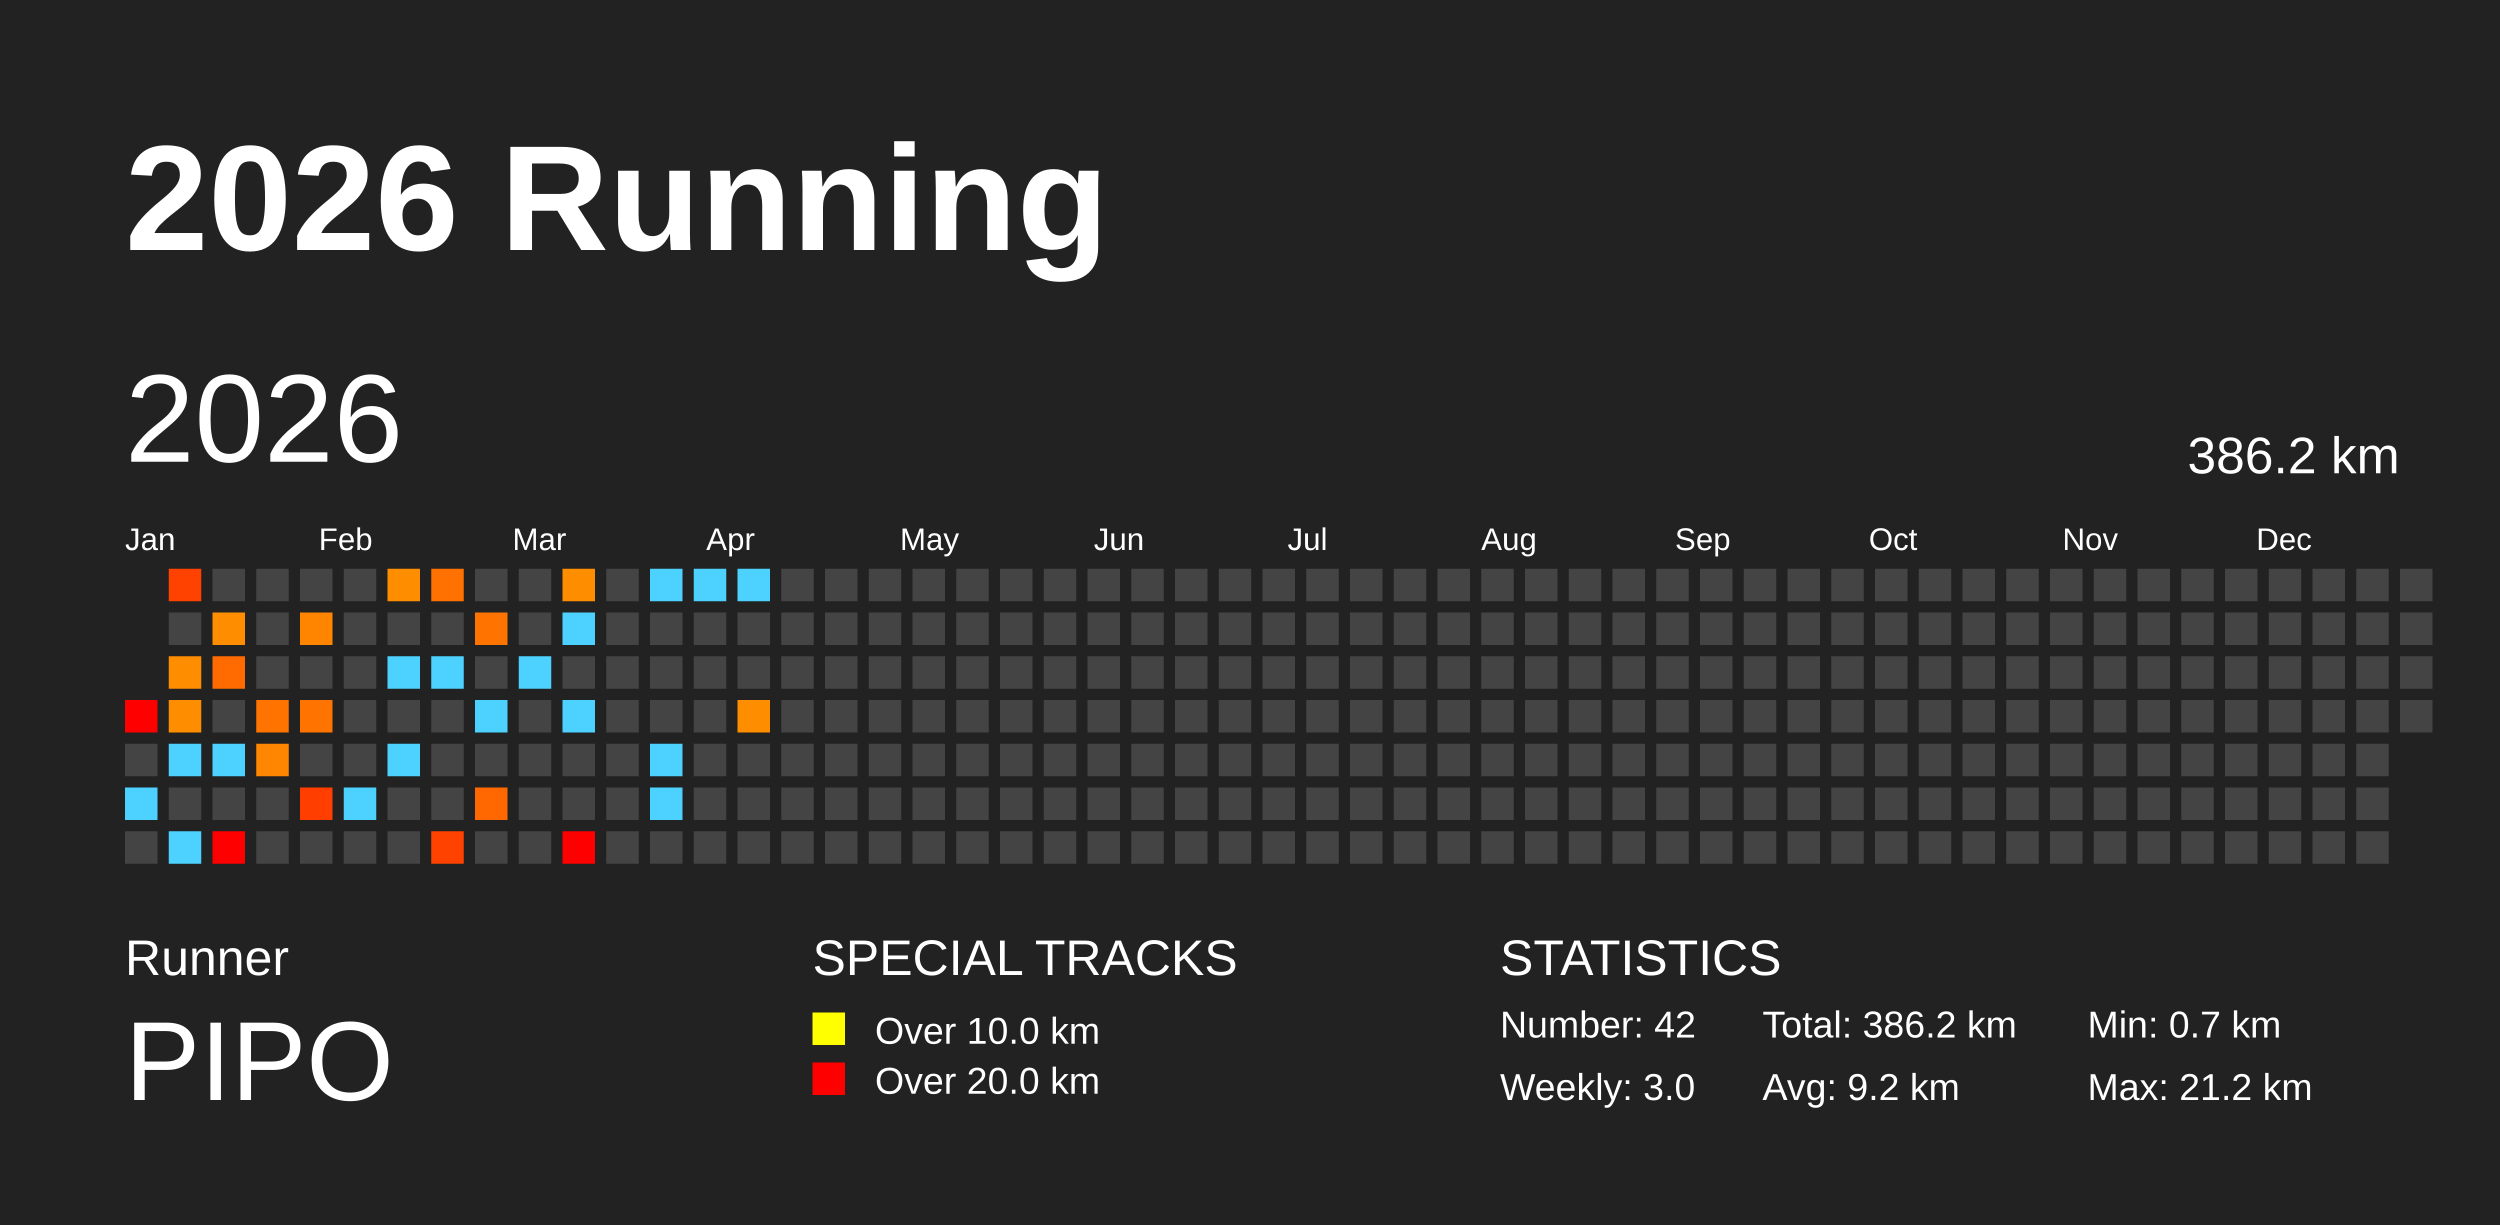
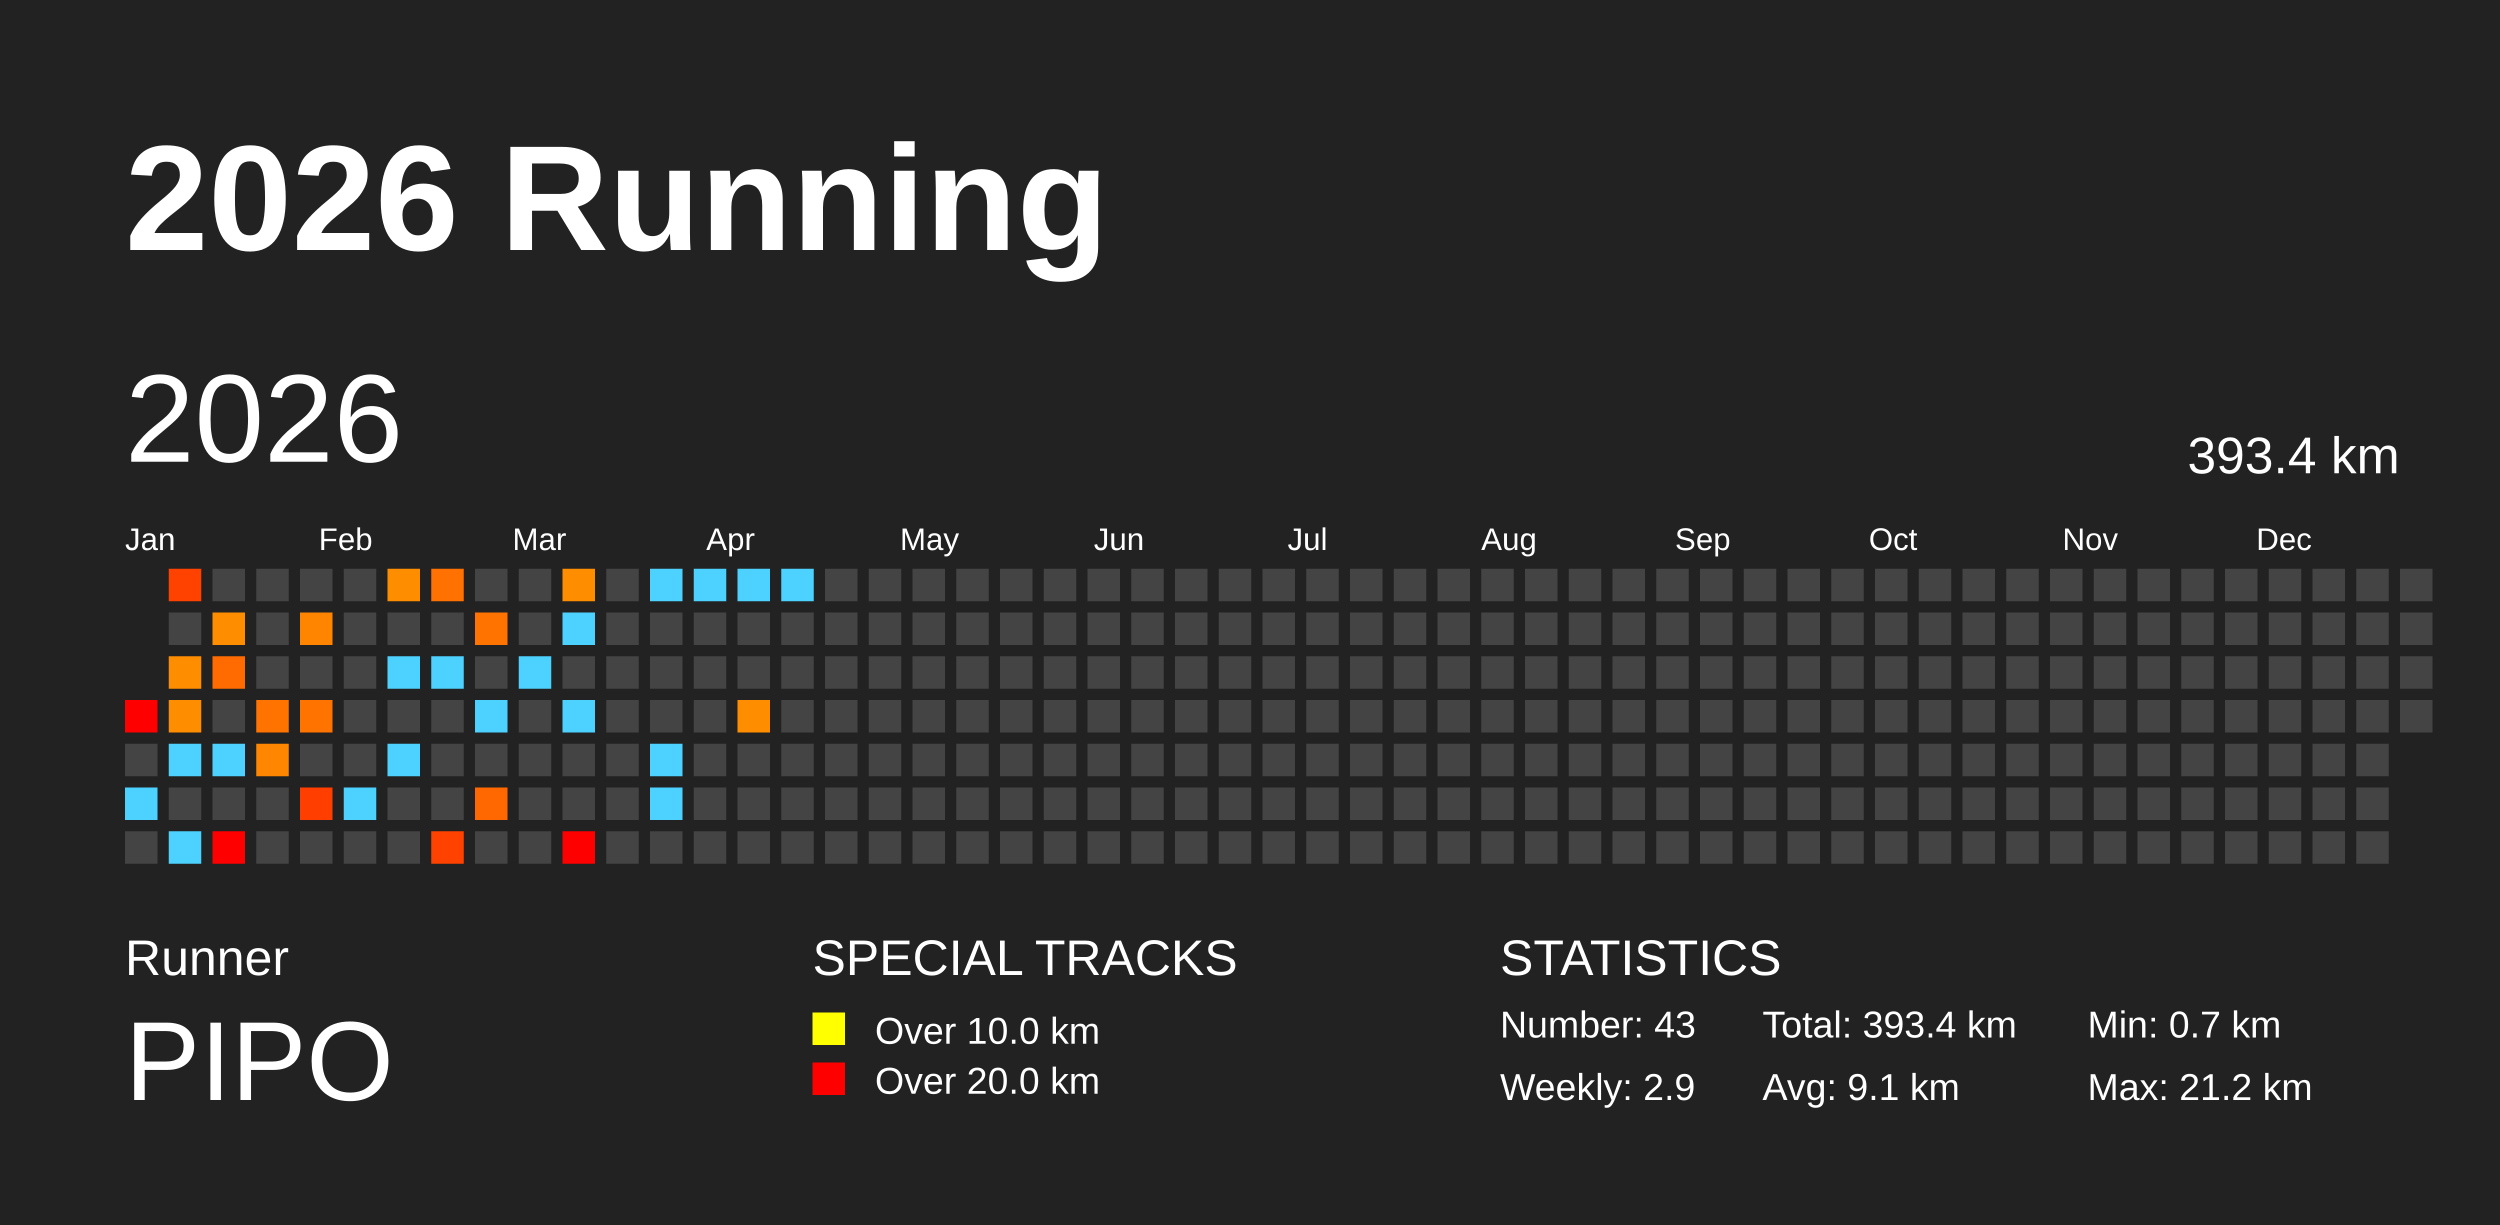
<svg xmlns="http://www.w3.org/2000/svg" baseProfile="full" height="98mm" version="1.1" viewBox="0,0,200,98" width="200mm">
  <defs />
  <rect fill="#222222" height="98" width="200" x="0" y="0" />
  <text fill="#FFFFFF" style="font-size:12px; font-family:Arial; font-weight:bold;" x="10" y="20">2026 Running</text>
  <text fill="#FFFFFF" style="font-size:4px; font-family:Arial" x="10" y="78">Runner</text>
  <text fill="#FFFFFF" style="font-size:9px; font-family:Arial" x="10" y="88">PIPO</text>
  <text fill="#FFFFFF" style="font-size:4px; font-family:Arial" x="65" y="78">SPECIAL TRACKS</text>
  <rect fill="yellow" height="2.6" width="2.6" x="65" y="81" />
  <text fill="#FFFFFF" style="font-size:3px; font-family:Arial" x="70" y="83.5">Over 10.0 km</text>
  <rect fill="red" height="2.6" width="2.6" x="65" y="85" />
  <text fill="#FFFFFF" style="font-size:3px; font-family:Arial" x="70" y="87.5">Over 20.0 km</text>
  <text fill="#FFFFFF" style="font-size:4px; font-family:Arial" x="120" y="78">STATISTICS</text>
-   <text fill="#FFFFFF" style="font-size:3px; font-family:Arial" x="120" y="83">Number: 42</text>
-   <text fill="#FFFFFF" style="font-size:3px; font-family:Arial" x="120" y="88">Weekly: 3.0</text>
-   <text fill="#FFFFFF" style="font-size:3px; font-family:Arial" x="141" y="83">Total: 386.2 km</text>
-   <text fill="#FFFFFF" style="font-size:3px; font-family:Arial" x="141" y="88">Avg: 9.2 km</text>
+   <text fill="#FFFFFF" style="font-size:3px; font-family:Arial" x="120" y="83">Number: 43</text>
+   <text fill="#FFFFFF" style="font-size:3px; font-family:Arial" x="120" y="88">Weekly: 2.9</text>
+   <text fill="#FFFFFF" style="font-size:3px; font-family:Arial" x="141" y="83">Total: 393.4 km</text>
+   <text fill="#FFFFFF" style="font-size:3px; font-family:Arial" x="141" y="88">Avg: 9.1 km</text>
  <text fill="#FFFFFF" style="font-size:3px; font-family:Arial" x="167" y="83">Min: 0.7 km</text>
  <text fill="#FFFFFF" style="font-size:3px; font-family:Arial" x="167" y="88">Max: 21.2 km</text>
  <text dominant-baseline="hanging" fill="#FFFFFF" style="font-size:10.0px; font-family:Arial;" x="10" y="30">2026</text>
-   <text dominant-baseline="hanging" fill="#FFFFFF" style="font-size:4.125px; font-family:Arial;" x="175" y="35">386.2 km</text>
+   <text dominant-baseline="hanging" fill="#FFFFFF" style="font-size:4.125px; font-family:Arial;" x="175" y="35">393.4 km</text>
  <text fill="#FFFFFF" style="font-size:2.5px; font-family:Arial" x="10.0" y="44">Jan</text>
  <text fill="#FFFFFF" style="font-size:2.5px; font-family:Arial" x="25.5" y="44">Feb</text>
  <text fill="#FFFFFF" style="font-size:2.5px; font-family:Arial" x="41.0" y="44">Mar</text>
  <text fill="#FFFFFF" style="font-size:2.5px; font-family:Arial" x="56.5" y="44">Apr</text>
  <text fill="#FFFFFF" style="font-size:2.5px; font-family:Arial" x="72.0" y="44">May</text>
  <text fill="#FFFFFF" style="font-size:2.5px; font-family:Arial" x="87.5" y="44">Jun</text>
  <text fill="#FFFFFF" style="font-size:2.5px; font-family:Arial" x="103.0" y="44">Jul</text>
  <text fill="#FFFFFF" style="font-size:2.5px; font-family:Arial" x="118.5" y="44">Aug</text>
  <text fill="#FFFFFF" style="font-size:2.5px; font-family:Arial" x="134.0" y="44">Sep</text>
  <text fill="#FFFFFF" style="font-size:2.5px; font-family:Arial" x="149.5" y="44">Oct</text>
  <text fill="#FFFFFF" style="font-size:2.5px; font-family:Arial" x="165.0" y="44">Nov</text>
  <text fill="#FFFFFF" style="font-size:2.5px; font-family:Arial" x="180.5" y="44">Dec</text>
  <rect fill="red" height="2.6" width="2.6" x="10.0" y="56.0" />
  <rect fill="#444444" height="2.6" width="2.6" x="10.0" y="59.5" />
  <rect fill="#4dd2ff" height="2.6" width="2.6" x="10.0" y="63.0" />
  <rect fill="#444444" height="2.6" width="2.6" x="10.0" y="66.5" />
  <rect fill="#ff4200" height="2.6" width="2.6" x="13.5" y="45.5" />
  <rect fill="#444444" height="2.6" width="2.6" x="13.5" y="49.0" />
  <rect fill="#ff8d00" height="2.6" width="2.6" x="13.5" y="52.5" />
  <rect fill="#ff8d00" height="2.6" width="2.6" x="13.5" y="56.0" />
  <rect fill="#4dd2ff" height="2.6" width="2.6" x="13.5" y="59.5" />
  <rect fill="#444444" height="2.6" width="2.6" x="13.5" y="63.0" />
  <rect fill="#4dd2ff" height="2.6" width="2.6" x="13.5" y="66.5" />
  <rect fill="#444444" height="2.6" width="2.6" x="17.0" y="45.5" />
  <rect fill="#ff8d00" height="2.6" width="2.6" x="17.0" y="49.0" />
  <rect fill="#ff6b00" height="2.6" width="2.6" x="17.0" y="52.5" />
  <rect fill="#444444" height="2.6" width="2.6" x="17.0" y="56.0" />
  <rect fill="#4dd2ff" height="2.6" width="2.6" x="17.0" y="59.5" />
  <rect fill="#444444" height="2.6" width="2.6" x="17.0" y="63.0" />
  <rect fill="red" height="2.6" width="2.6" x="17.0" y="66.5" />
  <rect fill="#444444" height="2.6" width="2.6" x="20.5" y="45.5" />
  <rect fill="#444444" height="2.6" width="2.6" x="20.5" y="49.0" />
  <rect fill="#444444" height="2.6" width="2.6" x="20.5" y="52.5" />
  <rect fill="#ff7400" height="2.6" width="2.6" x="20.5" y="56.0" />
  <rect fill="#ff8600" height="2.6" width="2.6" x="20.5" y="59.5" />
  <rect fill="#444444" height="2.6" width="2.6" x="20.5" y="63.0" />
  <rect fill="#444444" height="2.6" width="2.6" x="20.5" y="66.5" />
  <rect fill="#444444" height="2.6" width="2.6" x="24.0" y="45.5" />
  <rect fill="#ff8400" height="2.6" width="2.6" x="24.0" y="49.0" />
  <rect fill="#444444" height="2.6" width="2.6" x="24.0" y="52.5" />
  <rect fill="#ff7400" height="2.6" width="2.6" x="24.0" y="56.0" />
  <rect fill="#444444" height="2.6" width="2.6" x="24.0" y="59.5" />
  <rect fill="#ff3e00" height="2.6" width="2.6" x="24.0" y="63.0" />
  <rect fill="#444444" height="2.6" width="2.6" x="24.0" y="66.5" />
  <rect fill="#444444" height="2.6" width="2.6" x="27.5" y="45.5" />
  <rect fill="#444444" height="2.6" width="2.6" x="27.5" y="49.0" />
  <rect fill="#444444" height="2.6" width="2.6" x="27.5" y="52.5" />
  <rect fill="#444444" height="2.6" width="2.6" x="27.5" y="56.0" />
  <rect fill="#444444" height="2.6" width="2.6" x="27.5" y="59.5" />
  <rect fill="#4dd2ff" height="2.6" width="2.6" x="27.5" y="63.0" />
  <rect fill="#444444" height="2.6" width="2.6" x="27.5" y="66.5" />
  <rect fill="#ff8d00" height="2.6" width="2.6" x="31.0" y="45.5" />
  <rect fill="#444444" height="2.6" width="2.6" x="31.0" y="49.0" />
  <rect fill="#4dd2ff" height="2.6" width="2.6" x="31.0" y="52.5" />
  <rect fill="#444444" height="2.6" width="2.6" x="31.0" y="56.0" />
  <rect fill="#4dd2ff" height="2.6" width="2.6" x="31.0" y="59.5" />
  <rect fill="#444444" height="2.6" width="2.6" x="31.0" y="63.0" />
  <rect fill="#444444" height="2.6" width="2.6" x="31.0" y="66.5" />
  <rect fill="#ff7100" height="2.6" width="2.6" x="34.5" y="45.5" />
  <rect fill="#444444" height="2.6" width="2.6" x="34.5" y="49.0" />
  <rect fill="#4dd2ff" height="2.6" width="2.6" x="34.5" y="52.5" />
  <rect fill="#444444" height="2.6" width="2.6" x="34.5" y="56.0" />
  <rect fill="#444444" height="2.6" width="2.6" x="34.5" y="59.5" />
  <rect fill="#444444" height="2.6" width="2.6" x="34.5" y="63.0" />
  <rect fill="#ff4200" height="2.6" width="2.6" x="34.5" y="66.5" />
  <rect fill="#444444" height="2.6" width="2.6" x="38.0" y="45.5" />
  <rect fill="#ff7400" height="2.6" width="2.6" x="38.0" y="49.0" />
  <rect fill="#444444" height="2.6" width="2.6" x="38.0" y="52.5" />
  <rect fill="#4dd2ff" height="2.6" width="2.6" x="38.0" y="56.0" />
  <rect fill="#444444" height="2.6" width="2.6" x="38.0" y="59.5" />
  <rect fill="#ff6800" height="2.6" width="2.6" x="38.0" y="63.0" />
  <rect fill="#444444" height="2.6" width="2.6" x="38.0" y="66.5" />
  <rect fill="#444444" height="2.6" width="2.6" x="41.5" y="45.5" />
  <rect fill="#444444" height="2.6" width="2.6" x="41.5" y="49.0" />
  <rect fill="#4dd2ff" height="2.6" width="2.6" x="41.5" y="52.5" />
  <rect fill="#444444" height="2.6" width="2.6" x="41.5" y="56.0" />
  <rect fill="#444444" height="2.6" width="2.6" x="41.5" y="59.5" />
  <rect fill="#444444" height="2.6" width="2.6" x="41.5" y="63.0" />
  <rect fill="#444444" height="2.6" width="2.6" x="41.5" y="66.5" />
  <rect fill="#ff8d00" height="2.6" width="2.6" x="45.0" y="45.5" />
  <rect fill="#4dd2ff" height="2.6" width="2.6" x="45.0" y="49.0" />
  <rect fill="#444444" height="2.6" width="2.6" x="45.0" y="52.5" />
  <rect fill="#4dd2ff" height="2.6" width="2.6" x="45.0" y="56.0" />
  <rect fill="#444444" height="2.6" width="2.6" x="45.0" y="59.5" />
  <rect fill="#444444" height="2.6" width="2.6" x="45.0" y="63.0" />
  <rect fill="red" height="2.6" width="2.6" x="45.0" y="66.5" />
  <rect fill="#444444" height="2.6" width="2.6" x="48.5" y="45.5" />
  <rect fill="#444444" height="2.6" width="2.6" x="48.5" y="49.0" />
  <rect fill="#444444" height="2.6" width="2.6" x="48.5" y="52.5" />
  <rect fill="#444444" height="2.6" width="2.6" x="48.5" y="56.0" />
  <rect fill="#444444" height="2.6" width="2.6" x="48.5" y="59.5" />
  <rect fill="#444444" height="2.6" width="2.6" x="48.5" y="63.0" />
  <rect fill="#444444" height="2.6" width="2.6" x="48.5" y="66.5" />
  <rect fill="#4dd2ff" height="2.6" width="2.6" x="52.0" y="45.5" />
  <rect fill="#444444" height="2.6" width="2.6" x="52.0" y="49.0" />
  <rect fill="#444444" height="2.6" width="2.6" x="52.0" y="52.5" />
  <rect fill="#444444" height="2.6" width="2.6" x="52.0" y="56.0" />
  <rect fill="#4dd2ff" height="2.6" width="2.6" x="52.0" y="59.5" />
  <rect fill="#4dd2ff" height="2.6" width="2.6" x="52.0" y="63.0" />
  <rect fill="#444444" height="2.6" width="2.6" x="52.0" y="66.5" />
  <rect fill="#4dd2ff" height="2.6" width="2.6" x="55.5" y="45.5" />
  <rect fill="#444444" height="2.6" width="2.6" x="55.5" y="49.0" />
  <rect fill="#444444" height="2.6" width="2.6" x="55.5" y="52.5" />
  <rect fill="#444444" height="2.6" width="2.6" x="55.5" y="56.0" />
  <rect fill="#444444" height="2.6" width="2.6" x="55.5" y="59.5" />
  <rect fill="#444444" height="2.6" width="2.6" x="55.5" y="63.0" />
  <rect fill="#444444" height="2.6" width="2.6" x="55.5" y="66.5" />
  <rect fill="#4dd2ff" height="2.6" width="2.6" x="59.0" y="45.5" />
  <rect fill="#444444" height="2.6" width="2.6" x="59.0" y="49.0" />
  <rect fill="#444444" height="2.6" width="2.6" x="59.0" y="52.5" />
  <rect fill="#ff8d00" height="2.6" width="2.6" x="59.0" y="56.0" />
  <rect fill="#444444" height="2.6" width="2.6" x="59.0" y="59.5" />
  <rect fill="#444444" height="2.6" width="2.6" x="59.0" y="63.0" />
  <rect fill="#444444" height="2.6" width="2.6" x="59.0" y="66.5" />
-   <rect fill="#444444" height="2.6" width="2.6" x="62.5" y="45.5" />
+   <rect fill="#4dd2ff" height="2.6" width="2.6" x="62.5" y="45.5" />
  <rect fill="#444444" height="2.6" width="2.6" x="62.5" y="49.0" />
  <rect fill="#444444" height="2.6" width="2.6" x="62.5" y="52.5" />
  <rect fill="#444444" height="2.6" width="2.6" x="62.5" y="56.0" />
  <rect fill="#444444" height="2.6" width="2.6" x="62.5" y="59.5" />
  <rect fill="#444444" height="2.6" width="2.6" x="62.5" y="63.0" />
  <rect fill="#444444" height="2.6" width="2.6" x="62.5" y="66.5" />
  <rect fill="#444444" height="2.6" width="2.6" x="66.0" y="45.5" />
  <rect fill="#444444" height="2.6" width="2.6" x="66.0" y="49.0" />
  <rect fill="#444444" height="2.6" width="2.6" x="66.0" y="52.5" />
  <rect fill="#444444" height="2.6" width="2.6" x="66.0" y="56.0" />
  <rect fill="#444444" height="2.6" width="2.6" x="66.0" y="59.5" />
  <rect fill="#444444" height="2.6" width="2.6" x="66.0" y="63.0" />
  <rect fill="#444444" height="2.6" width="2.6" x="66.0" y="66.5" />
  <rect fill="#444444" height="2.6" width="2.6" x="69.5" y="45.5" />
  <rect fill="#444444" height="2.6" width="2.6" x="69.5" y="49.0" />
  <rect fill="#444444" height="2.6" width="2.6" x="69.5" y="52.5" />
  <rect fill="#444444" height="2.6" width="2.6" x="69.5" y="56.0" />
  <rect fill="#444444" height="2.6" width="2.6" x="69.5" y="59.5" />
  <rect fill="#444444" height="2.6" width="2.6" x="69.5" y="63.0" />
  <rect fill="#444444" height="2.6" width="2.6" x="69.5" y="66.5" />
  <rect fill="#444444" height="2.6" width="2.6" x="73.0" y="45.5" />
  <rect fill="#444444" height="2.6" width="2.6" x="73.0" y="49.0" />
  <rect fill="#444444" height="2.6" width="2.6" x="73.0" y="52.5" />
  <rect fill="#444444" height="2.6" width="2.6" x="73.0" y="56.0" />
  <rect fill="#444444" height="2.6" width="2.6" x="73.0" y="59.5" />
  <rect fill="#444444" height="2.6" width="2.6" x="73.0" y="63.0" />
  <rect fill="#444444" height="2.6" width="2.6" x="73.0" y="66.5" />
  <rect fill="#444444" height="2.6" width="2.6" x="76.5" y="45.5" />
  <rect fill="#444444" height="2.6" width="2.6" x="76.5" y="49.0" />
  <rect fill="#444444" height="2.6" width="2.6" x="76.5" y="52.5" />
  <rect fill="#444444" height="2.6" width="2.6" x="76.5" y="56.0" />
  <rect fill="#444444" height="2.6" width="2.6" x="76.5" y="59.5" />
  <rect fill="#444444" height="2.6" width="2.6" x="76.5" y="63.0" />
  <rect fill="#444444" height="2.6" width="2.6" x="76.5" y="66.5" />
  <rect fill="#444444" height="2.6" width="2.6" x="80.0" y="45.5" />
  <rect fill="#444444" height="2.6" width="2.6" x="80.0" y="49.0" />
  <rect fill="#444444" height="2.6" width="2.6" x="80.0" y="52.5" />
  <rect fill="#444444" height="2.6" width="2.6" x="80.0" y="56.0" />
  <rect fill="#444444" height="2.6" width="2.6" x="80.0" y="59.5" />
  <rect fill="#444444" height="2.6" width="2.6" x="80.0" y="63.0" />
  <rect fill="#444444" height="2.6" width="2.6" x="80.0" y="66.5" />
  <rect fill="#444444" height="2.6" width="2.6" x="83.5" y="45.5" />
  <rect fill="#444444" height="2.6" width="2.6" x="83.5" y="49.0" />
  <rect fill="#444444" height="2.6" width="2.6" x="83.5" y="52.5" />
  <rect fill="#444444" height="2.6" width="2.6" x="83.5" y="56.0" />
  <rect fill="#444444" height="2.6" width="2.6" x="83.5" y="59.5" />
  <rect fill="#444444" height="2.6" width="2.6" x="83.5" y="63.0" />
  <rect fill="#444444" height="2.6" width="2.6" x="83.5" y="66.5" />
  <rect fill="#444444" height="2.6" width="2.6" x="87.0" y="45.5" />
  <rect fill="#444444" height="2.6" width="2.6" x="87.0" y="49.0" />
  <rect fill="#444444" height="2.6" width="2.6" x="87.0" y="52.5" />
  <rect fill="#444444" height="2.6" width="2.6" x="87.0" y="56.0" />
  <rect fill="#444444" height="2.6" width="2.6" x="87.0" y="59.5" />
  <rect fill="#444444" height="2.6" width="2.6" x="87.0" y="63.0" />
  <rect fill="#444444" height="2.6" width="2.6" x="87.0" y="66.5" />
  <rect fill="#444444" height="2.6" width="2.6" x="90.5" y="45.5" />
  <rect fill="#444444" height="2.6" width="2.6" x="90.5" y="49.0" />
  <rect fill="#444444" height="2.6" width="2.6" x="90.5" y="52.5" />
  <rect fill="#444444" height="2.6" width="2.6" x="90.5" y="56.0" />
  <rect fill="#444444" height="2.6" width="2.6" x="90.5" y="59.5" />
  <rect fill="#444444" height="2.6" width="2.6" x="90.5" y="63.0" />
  <rect fill="#444444" height="2.6" width="2.6" x="90.5" y="66.5" />
  <rect fill="#444444" height="2.6" width="2.6" x="94.0" y="45.5" />
  <rect fill="#444444" height="2.6" width="2.6" x="94.0" y="49.0" />
  <rect fill="#444444" height="2.6" width="2.6" x="94.0" y="52.5" />
  <rect fill="#444444" height="2.6" width="2.6" x="94.0" y="56.0" />
  <rect fill="#444444" height="2.6" width="2.6" x="94.0" y="59.5" />
  <rect fill="#444444" height="2.6" width="2.6" x="94.0" y="63.0" />
  <rect fill="#444444" height="2.6" width="2.6" x="94.0" y="66.5" />
  <rect fill="#444444" height="2.6" width="2.6" x="97.5" y="45.5" />
  <rect fill="#444444" height="2.6" width="2.6" x="97.5" y="49.0" />
  <rect fill="#444444" height="2.6" width="2.6" x="97.5" y="52.5" />
  <rect fill="#444444" height="2.6" width="2.6" x="97.5" y="56.0" />
  <rect fill="#444444" height="2.6" width="2.6" x="97.5" y="59.5" />
  <rect fill="#444444" height="2.6" width="2.6" x="97.5" y="63.0" />
  <rect fill="#444444" height="2.6" width="2.6" x="97.5" y="66.5" />
  <rect fill="#444444" height="2.6" width="2.6" x="101.0" y="45.5" />
  <rect fill="#444444" height="2.6" width="2.6" x="101.0" y="49.0" />
  <rect fill="#444444" height="2.6" width="2.6" x="101.0" y="52.5" />
  <rect fill="#444444" height="2.6" width="2.6" x="101.0" y="56.0" />
  <rect fill="#444444" height="2.6" width="2.6" x="101.0" y="59.5" />
  <rect fill="#444444" height="2.6" width="2.6" x="101.0" y="63.0" />
  <rect fill="#444444" height="2.6" width="2.6" x="101.0" y="66.5" />
  <rect fill="#444444" height="2.6" width="2.6" x="104.5" y="45.5" />
  <rect fill="#444444" height="2.6" width="2.6" x="104.5" y="49.0" />
  <rect fill="#444444" height="2.6" width="2.6" x="104.5" y="52.5" />
  <rect fill="#444444" height="2.6" width="2.6" x="104.5" y="56.0" />
  <rect fill="#444444" height="2.6" width="2.6" x="104.5" y="59.5" />
  <rect fill="#444444" height="2.6" width="2.6" x="104.5" y="63.0" />
  <rect fill="#444444" height="2.6" width="2.6" x="104.5" y="66.5" />
  <rect fill="#444444" height="2.6" width="2.6" x="108.0" y="45.5" />
  <rect fill="#444444" height="2.6" width="2.6" x="108.0" y="49.0" />
  <rect fill="#444444" height="2.6" width="2.6" x="108.0" y="52.5" />
  <rect fill="#444444" height="2.6" width="2.6" x="108.0" y="56.0" />
  <rect fill="#444444" height="2.6" width="2.6" x="108.0" y="59.5" />
  <rect fill="#444444" height="2.6" width="2.6" x="108.0" y="63.0" />
  <rect fill="#444444" height="2.6" width="2.6" x="108.0" y="66.5" />
  <rect fill="#444444" height="2.6" width="2.6" x="111.5" y="45.5" />
  <rect fill="#444444" height="2.6" width="2.6" x="111.5" y="49.0" />
  <rect fill="#444444" height="2.6" width="2.6" x="111.5" y="52.5" />
  <rect fill="#444444" height="2.6" width="2.6" x="111.5" y="56.0" />
  <rect fill="#444444" height="2.6" width="2.6" x="111.5" y="59.5" />
  <rect fill="#444444" height="2.6" width="2.6" x="111.5" y="63.0" />
  <rect fill="#444444" height="2.6" width="2.6" x="111.5" y="66.5" />
  <rect fill="#444444" height="2.6" width="2.6" x="115.0" y="45.5" />
  <rect fill="#444444" height="2.6" width="2.6" x="115.0" y="49.0" />
  <rect fill="#444444" height="2.6" width="2.6" x="115.0" y="52.5" />
  <rect fill="#444444" height="2.6" width="2.6" x="115.0" y="56.0" />
  <rect fill="#444444" height="2.6" width="2.6" x="115.0" y="59.5" />
  <rect fill="#444444" height="2.6" width="2.6" x="115.0" y="63.0" />
  <rect fill="#444444" height="2.6" width="2.6" x="115.0" y="66.5" />
  <rect fill="#444444" height="2.6" width="2.6" x="118.5" y="45.5" />
  <rect fill="#444444" height="2.6" width="2.6" x="118.5" y="49.0" />
  <rect fill="#444444" height="2.6" width="2.6" x="118.5" y="52.5" />
  <rect fill="#444444" height="2.6" width="2.6" x="118.5" y="56.0" />
  <rect fill="#444444" height="2.6" width="2.6" x="118.5" y="59.5" />
  <rect fill="#444444" height="2.6" width="2.6" x="118.5" y="63.0" />
  <rect fill="#444444" height="2.6" width="2.6" x="118.5" y="66.5" />
  <rect fill="#444444" height="2.6" width="2.6" x="122.0" y="45.5" />
  <rect fill="#444444" height="2.6" width="2.6" x="122.0" y="49.0" />
  <rect fill="#444444" height="2.6" width="2.6" x="122.0" y="52.5" />
  <rect fill="#444444" height="2.6" width="2.6" x="122.0" y="56.0" />
  <rect fill="#444444" height="2.6" width="2.6" x="122.0" y="59.5" />
  <rect fill="#444444" height="2.6" width="2.6" x="122.0" y="63.0" />
  <rect fill="#444444" height="2.6" width="2.6" x="122.0" y="66.5" />
  <rect fill="#444444" height="2.6" width="2.6" x="125.5" y="45.5" />
  <rect fill="#444444" height="2.6" width="2.6" x="125.5" y="49.0" />
  <rect fill="#444444" height="2.6" width="2.6" x="125.5" y="52.5" />
  <rect fill="#444444" height="2.6" width="2.6" x="125.5" y="56.0" />
  <rect fill="#444444" height="2.6" width="2.6" x="125.5" y="59.5" />
  <rect fill="#444444" height="2.6" width="2.6" x="125.5" y="63.0" />
  <rect fill="#444444" height="2.6" width="2.6" x="125.5" y="66.5" />
  <rect fill="#444444" height="2.6" width="2.6" x="129.0" y="45.5" />
  <rect fill="#444444" height="2.6" width="2.6" x="129.0" y="49.0" />
  <rect fill="#444444" height="2.6" width="2.6" x="129.0" y="52.5" />
  <rect fill="#444444" height="2.6" width="2.6" x="129.0" y="56.0" />
  <rect fill="#444444" height="2.6" width="2.6" x="129.0" y="59.5" />
  <rect fill="#444444" height="2.6" width="2.6" x="129.0" y="63.0" />
  <rect fill="#444444" height="2.6" width="2.6" x="129.0" y="66.5" />
  <rect fill="#444444" height="2.6" width="2.6" x="132.5" y="45.5" />
  <rect fill="#444444" height="2.6" width="2.6" x="132.5" y="49.0" />
  <rect fill="#444444" height="2.6" width="2.6" x="132.5" y="52.5" />
  <rect fill="#444444" height="2.6" width="2.6" x="132.5" y="56.0" />
  <rect fill="#444444" height="2.6" width="2.6" x="132.5" y="59.5" />
  <rect fill="#444444" height="2.6" width="2.6" x="132.5" y="63.0" />
  <rect fill="#444444" height="2.6" width="2.6" x="132.5" y="66.5" />
  <rect fill="#444444" height="2.6" width="2.6" x="136.0" y="45.5" />
  <rect fill="#444444" height="2.6" width="2.6" x="136.0" y="49.0" />
  <rect fill="#444444" height="2.6" width="2.6" x="136.0" y="52.5" />
  <rect fill="#444444" height="2.6" width="2.6" x="136.0" y="56.0" />
  <rect fill="#444444" height="2.6" width="2.6" x="136.0" y="59.5" />
  <rect fill="#444444" height="2.6" width="2.6" x="136.0" y="63.0" />
  <rect fill="#444444" height="2.6" width="2.6" x="136.0" y="66.5" />
  <rect fill="#444444" height="2.6" width="2.6" x="139.5" y="45.5" />
  <rect fill="#444444" height="2.6" width="2.6" x="139.5" y="49.0" />
  <rect fill="#444444" height="2.6" width="2.6" x="139.5" y="52.5" />
  <rect fill="#444444" height="2.6" width="2.6" x="139.5" y="56.0" />
  <rect fill="#444444" height="2.6" width="2.6" x="139.5" y="59.5" />
  <rect fill="#444444" height="2.6" width="2.6" x="139.5" y="63.0" />
  <rect fill="#444444" height="2.6" width="2.6" x="139.5" y="66.5" />
  <rect fill="#444444" height="2.6" width="2.6" x="143.0" y="45.5" />
  <rect fill="#444444" height="2.6" width="2.6" x="143.0" y="49.0" />
  <rect fill="#444444" height="2.6" width="2.6" x="143.0" y="52.5" />
  <rect fill="#444444" height="2.6" width="2.6" x="143.0" y="56.0" />
  <rect fill="#444444" height="2.6" width="2.6" x="143.0" y="59.5" />
  <rect fill="#444444" height="2.6" width="2.6" x="143.0" y="63.0" />
  <rect fill="#444444" height="2.6" width="2.6" x="143.0" y="66.5" />
  <rect fill="#444444" height="2.6" width="2.6" x="146.5" y="45.5" />
  <rect fill="#444444" height="2.6" width="2.6" x="146.5" y="49.0" />
  <rect fill="#444444" height="2.6" width="2.6" x="146.5" y="52.5" />
  <rect fill="#444444" height="2.6" width="2.6" x="146.5" y="56.0" />
  <rect fill="#444444" height="2.6" width="2.6" x="146.5" y="59.5" />
  <rect fill="#444444" height="2.6" width="2.6" x="146.5" y="63.0" />
  <rect fill="#444444" height="2.6" width="2.6" x="146.5" y="66.5" />
  <rect fill="#444444" height="2.6" width="2.6" x="150.0" y="45.5" />
  <rect fill="#444444" height="2.6" width="2.6" x="150.0" y="49.0" />
  <rect fill="#444444" height="2.6" width="2.6" x="150.0" y="52.5" />
  <rect fill="#444444" height="2.6" width="2.6" x="150.0" y="56.0" />
  <rect fill="#444444" height="2.6" width="2.6" x="150.0" y="59.5" />
  <rect fill="#444444" height="2.6" width="2.6" x="150.0" y="63.0" />
  <rect fill="#444444" height="2.6" width="2.6" x="150.0" y="66.5" />
  <rect fill="#444444" height="2.6" width="2.6" x="153.5" y="45.5" />
  <rect fill="#444444" height="2.6" width="2.6" x="153.5" y="49.0" />
  <rect fill="#444444" height="2.6" width="2.6" x="153.5" y="52.5" />
  <rect fill="#444444" height="2.6" width="2.6" x="153.5" y="56.0" />
  <rect fill="#444444" height="2.6" width="2.6" x="153.5" y="59.5" />
  <rect fill="#444444" height="2.6" width="2.6" x="153.5" y="63.0" />
  <rect fill="#444444" height="2.6" width="2.6" x="153.5" y="66.5" />
  <rect fill="#444444" height="2.6" width="2.6" x="157.0" y="45.5" />
  <rect fill="#444444" height="2.6" width="2.6" x="157.0" y="49.0" />
  <rect fill="#444444" height="2.6" width="2.6" x="157.0" y="52.5" />
  <rect fill="#444444" height="2.6" width="2.6" x="157.0" y="56.0" />
  <rect fill="#444444" height="2.6" width="2.6" x="157.0" y="59.5" />
  <rect fill="#444444" height="2.6" width="2.6" x="157.0" y="63.0" />
  <rect fill="#444444" height="2.6" width="2.6" x="157.0" y="66.5" />
  <rect fill="#444444" height="2.6" width="2.6" x="160.5" y="45.5" />
  <rect fill="#444444" height="2.6" width="2.6" x="160.5" y="49.0" />
  <rect fill="#444444" height="2.6" width="2.6" x="160.5" y="52.5" />
  <rect fill="#444444" height="2.6" width="2.6" x="160.5" y="56.0" />
  <rect fill="#444444" height="2.6" width="2.6" x="160.5" y="59.5" />
  <rect fill="#444444" height="2.6" width="2.6" x="160.5" y="63.0" />
  <rect fill="#444444" height="2.6" width="2.6" x="160.5" y="66.5" />
  <rect fill="#444444" height="2.6" width="2.6" x="164.0" y="45.5" />
  <rect fill="#444444" height="2.6" width="2.6" x="164.0" y="49.0" />
  <rect fill="#444444" height="2.6" width="2.6" x="164.0" y="52.5" />
  <rect fill="#444444" height="2.6" width="2.6" x="164.0" y="56.0" />
  <rect fill="#444444" height="2.6" width="2.6" x="164.0" y="59.5" />
  <rect fill="#444444" height="2.6" width="2.6" x="164.0" y="63.0" />
  <rect fill="#444444" height="2.6" width="2.6" x="164.0" y="66.5" />
  <rect fill="#444444" height="2.6" width="2.6" x="167.5" y="45.5" />
  <rect fill="#444444" height="2.6" width="2.6" x="167.5" y="49.0" />
  <rect fill="#444444" height="2.6" width="2.6" x="167.5" y="52.5" />
  <rect fill="#444444" height="2.6" width="2.6" x="167.5" y="56.0" />
  <rect fill="#444444" height="2.6" width="2.6" x="167.5" y="59.5" />
  <rect fill="#444444" height="2.6" width="2.6" x="167.5" y="63.0" />
  <rect fill="#444444" height="2.6" width="2.6" x="167.5" y="66.5" />
  <rect fill="#444444" height="2.6" width="2.6" x="171.0" y="45.5" />
  <rect fill="#444444" height="2.6" width="2.6" x="171.0" y="49.0" />
  <rect fill="#444444" height="2.6" width="2.6" x="171.0" y="52.5" />
  <rect fill="#444444" height="2.6" width="2.6" x="171.0" y="56.0" />
  <rect fill="#444444" height="2.6" width="2.6" x="171.0" y="59.5" />
  <rect fill="#444444" height="2.6" width="2.6" x="171.0" y="63.0" />
  <rect fill="#444444" height="2.6" width="2.6" x="171.0" y="66.5" />
  <rect fill="#444444" height="2.6" width="2.6" x="174.5" y="45.5" />
  <rect fill="#444444" height="2.6" width="2.6" x="174.5" y="49.0" />
  <rect fill="#444444" height="2.6" width="2.6" x="174.5" y="52.5" />
  <rect fill="#444444" height="2.6" width="2.6" x="174.5" y="56.0" />
  <rect fill="#444444" height="2.6" width="2.6" x="174.5" y="59.5" />
  <rect fill="#444444" height="2.6" width="2.6" x="174.5" y="63.0" />
  <rect fill="#444444" height="2.6" width="2.6" x="174.5" y="66.5" />
  <rect fill="#444444" height="2.6" width="2.6" x="178.0" y="45.5" />
  <rect fill="#444444" height="2.6" width="2.6" x="178.0" y="49.0" />
  <rect fill="#444444" height="2.6" width="2.6" x="178.0" y="52.5" />
  <rect fill="#444444" height="2.6" width="2.6" x="178.0" y="56.0" />
  <rect fill="#444444" height="2.6" width="2.6" x="178.0" y="59.5" />
  <rect fill="#444444" height="2.6" width="2.6" x="178.0" y="63.0" />
  <rect fill="#444444" height="2.6" width="2.6" x="178.0" y="66.5" />
  <rect fill="#444444" height="2.6" width="2.6" x="181.5" y="45.5" />
  <rect fill="#444444" height="2.6" width="2.6" x="181.5" y="49.0" />
  <rect fill="#444444" height="2.6" width="2.6" x="181.5" y="52.5" />
  <rect fill="#444444" height="2.6" width="2.6" x="181.5" y="56.0" />
  <rect fill="#444444" height="2.6" width="2.6" x="181.5" y="59.5" />
  <rect fill="#444444" height="2.6" width="2.6" x="181.5" y="63.0" />
  <rect fill="#444444" height="2.6" width="2.6" x="181.5" y="66.5" />
  <rect fill="#444444" height="2.6" width="2.6" x="185.0" y="45.5" />
  <rect fill="#444444" height="2.6" width="2.6" x="185.0" y="49.0" />
  <rect fill="#444444" height="2.6" width="2.6" x="185.0" y="52.5" />
  <rect fill="#444444" height="2.6" width="2.6" x="185.0" y="56.0" />
  <rect fill="#444444" height="2.6" width="2.6" x="185.0" y="59.5" />
  <rect fill="#444444" height="2.6" width="2.6" x="185.0" y="63.0" />
  <rect fill="#444444" height="2.6" width="2.6" x="185.0" y="66.5" />
  <rect fill="#444444" height="2.6" width="2.6" x="188.5" y="45.5" />
  <rect fill="#444444" height="2.6" width="2.6" x="188.5" y="49.0" />
  <rect fill="#444444" height="2.6" width="2.6" x="188.5" y="52.5" />
  <rect fill="#444444" height="2.6" width="2.6" x="188.5" y="56.0" />
  <rect fill="#444444" height="2.6" width="2.6" x="188.5" y="59.5" />
  <rect fill="#444444" height="2.6" width="2.6" x="188.5" y="63.0" />
  <rect fill="#444444" height="2.6" width="2.6" x="188.5" y="66.5" />
  <rect fill="#444444" height="2.6" width="2.6" x="192.0" y="45.5" />
  <rect fill="#444444" height="2.6" width="2.6" x="192.0" y="49.0" />
  <rect fill="#444444" height="2.6" width="2.6" x="192.0" y="52.5" />
  <rect fill="#444444" height="2.6" width="2.6" x="192.0" y="56.0" />
</svg>
